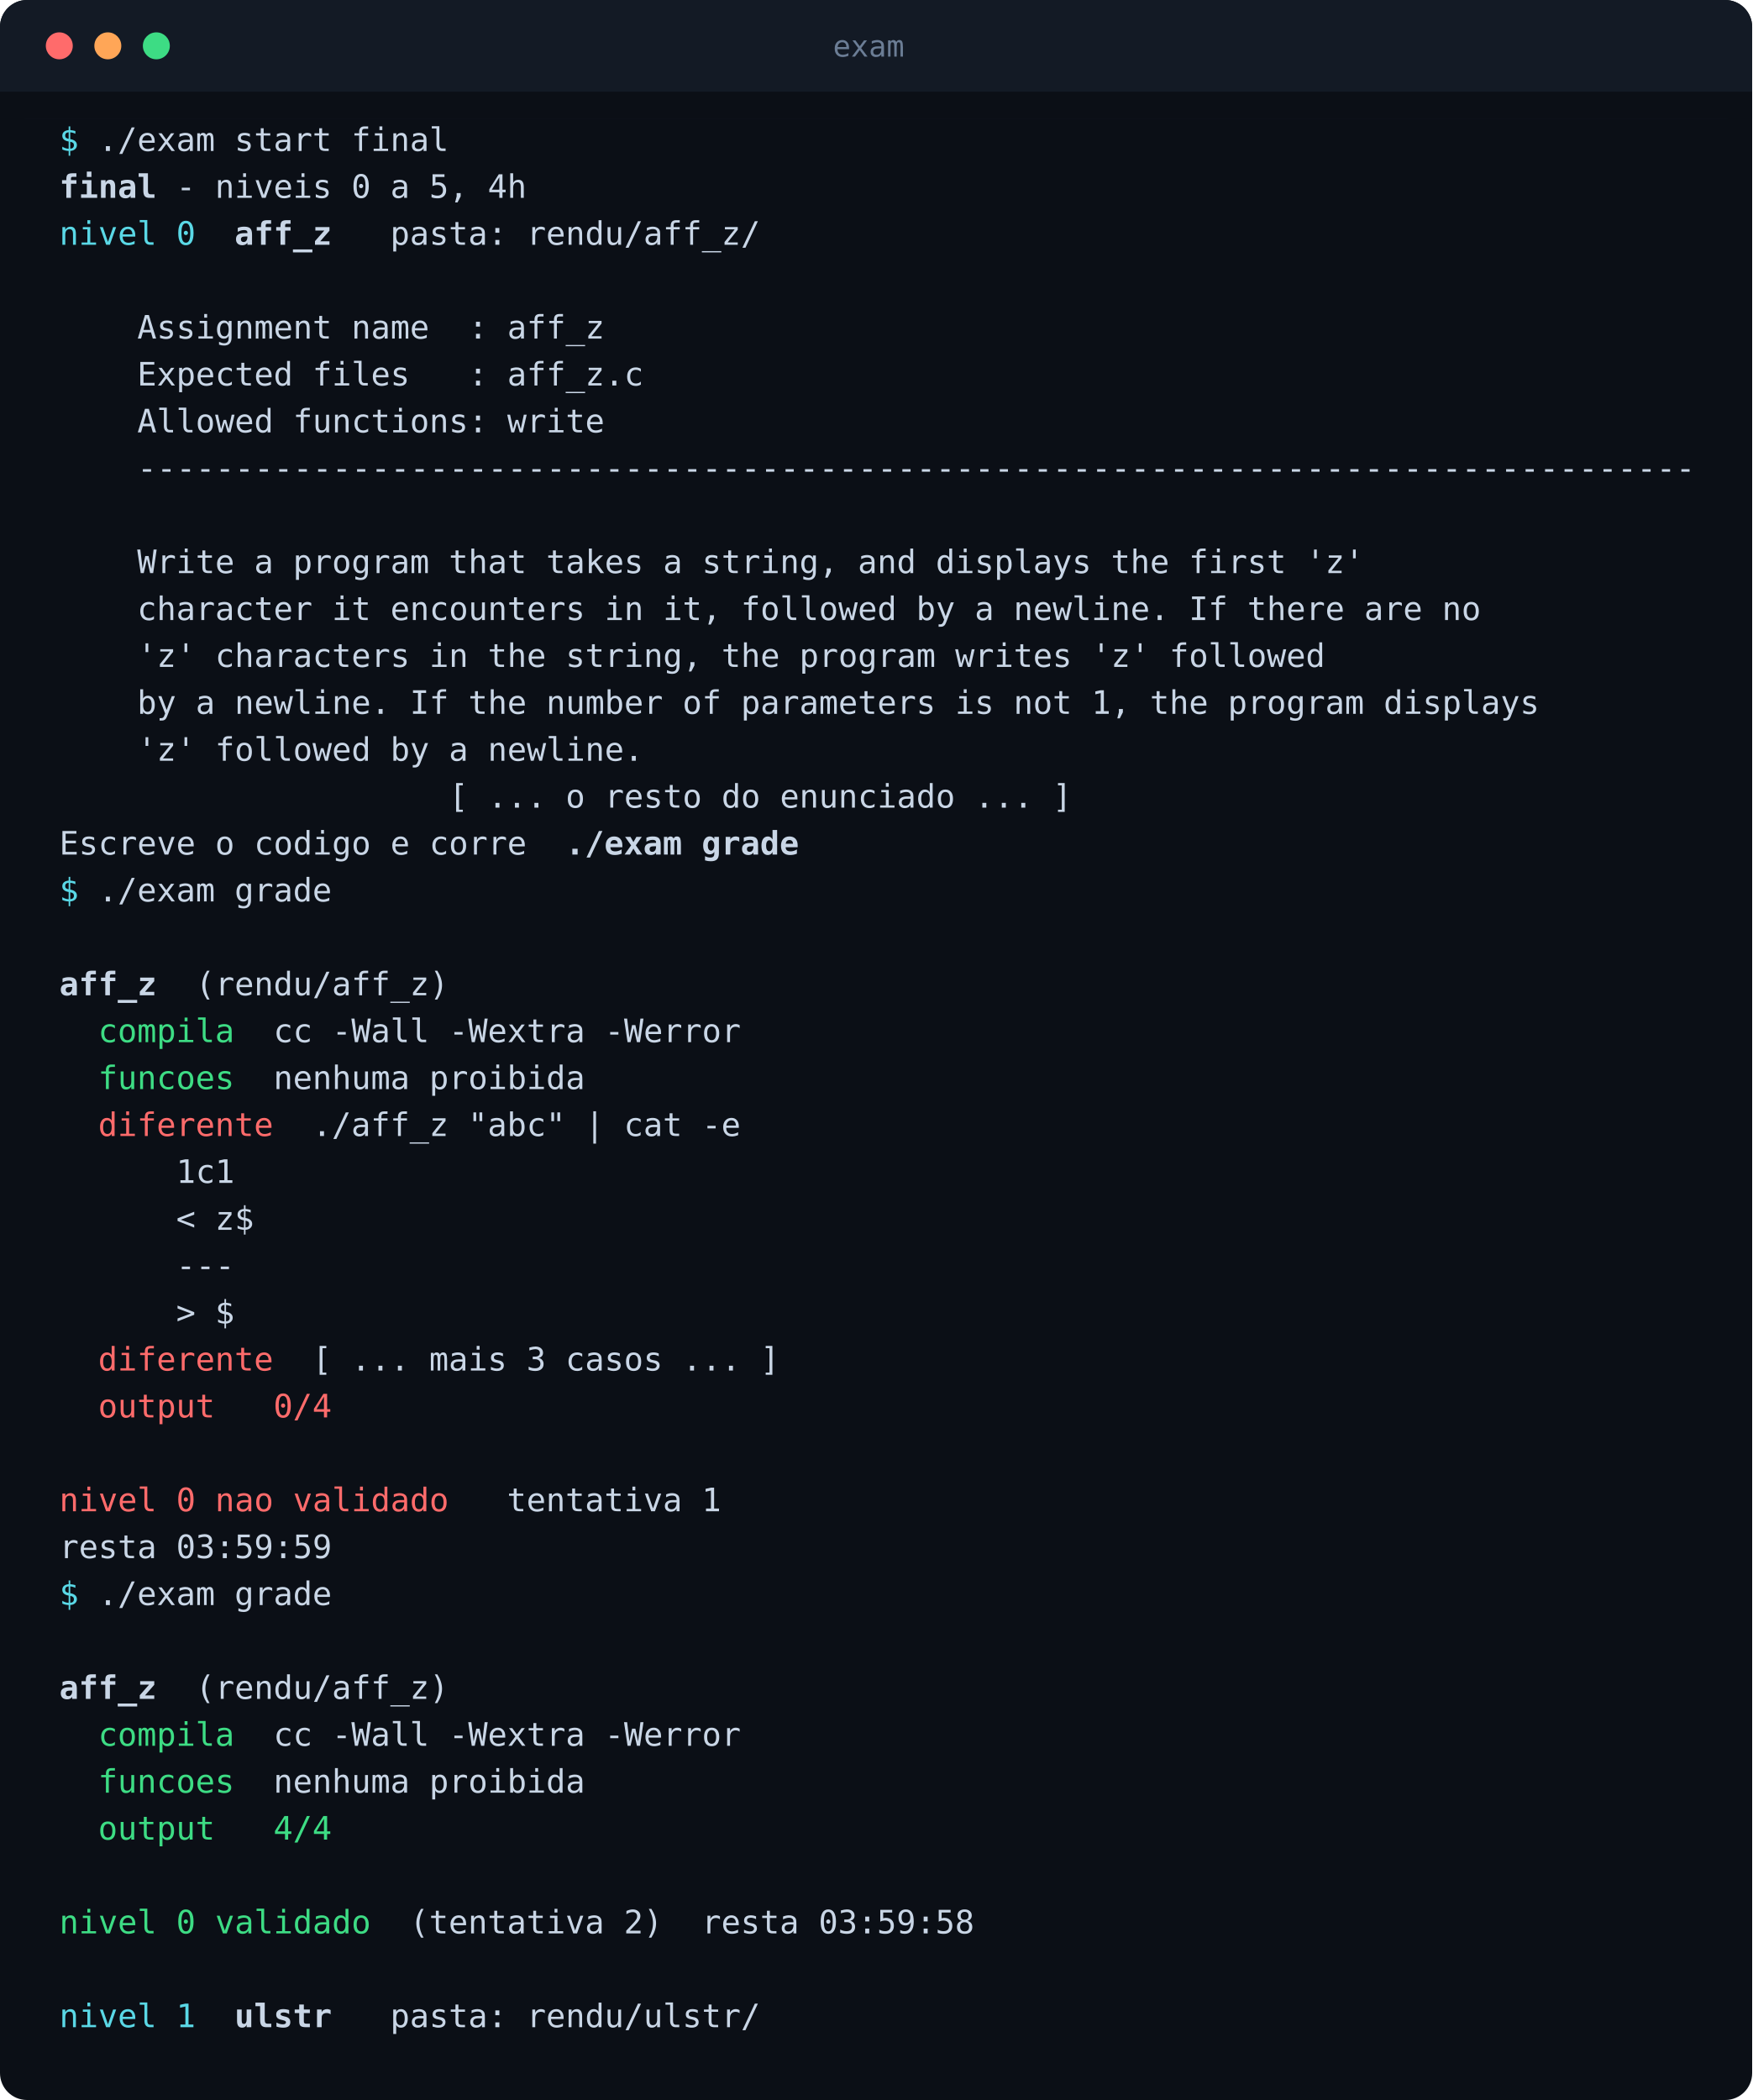
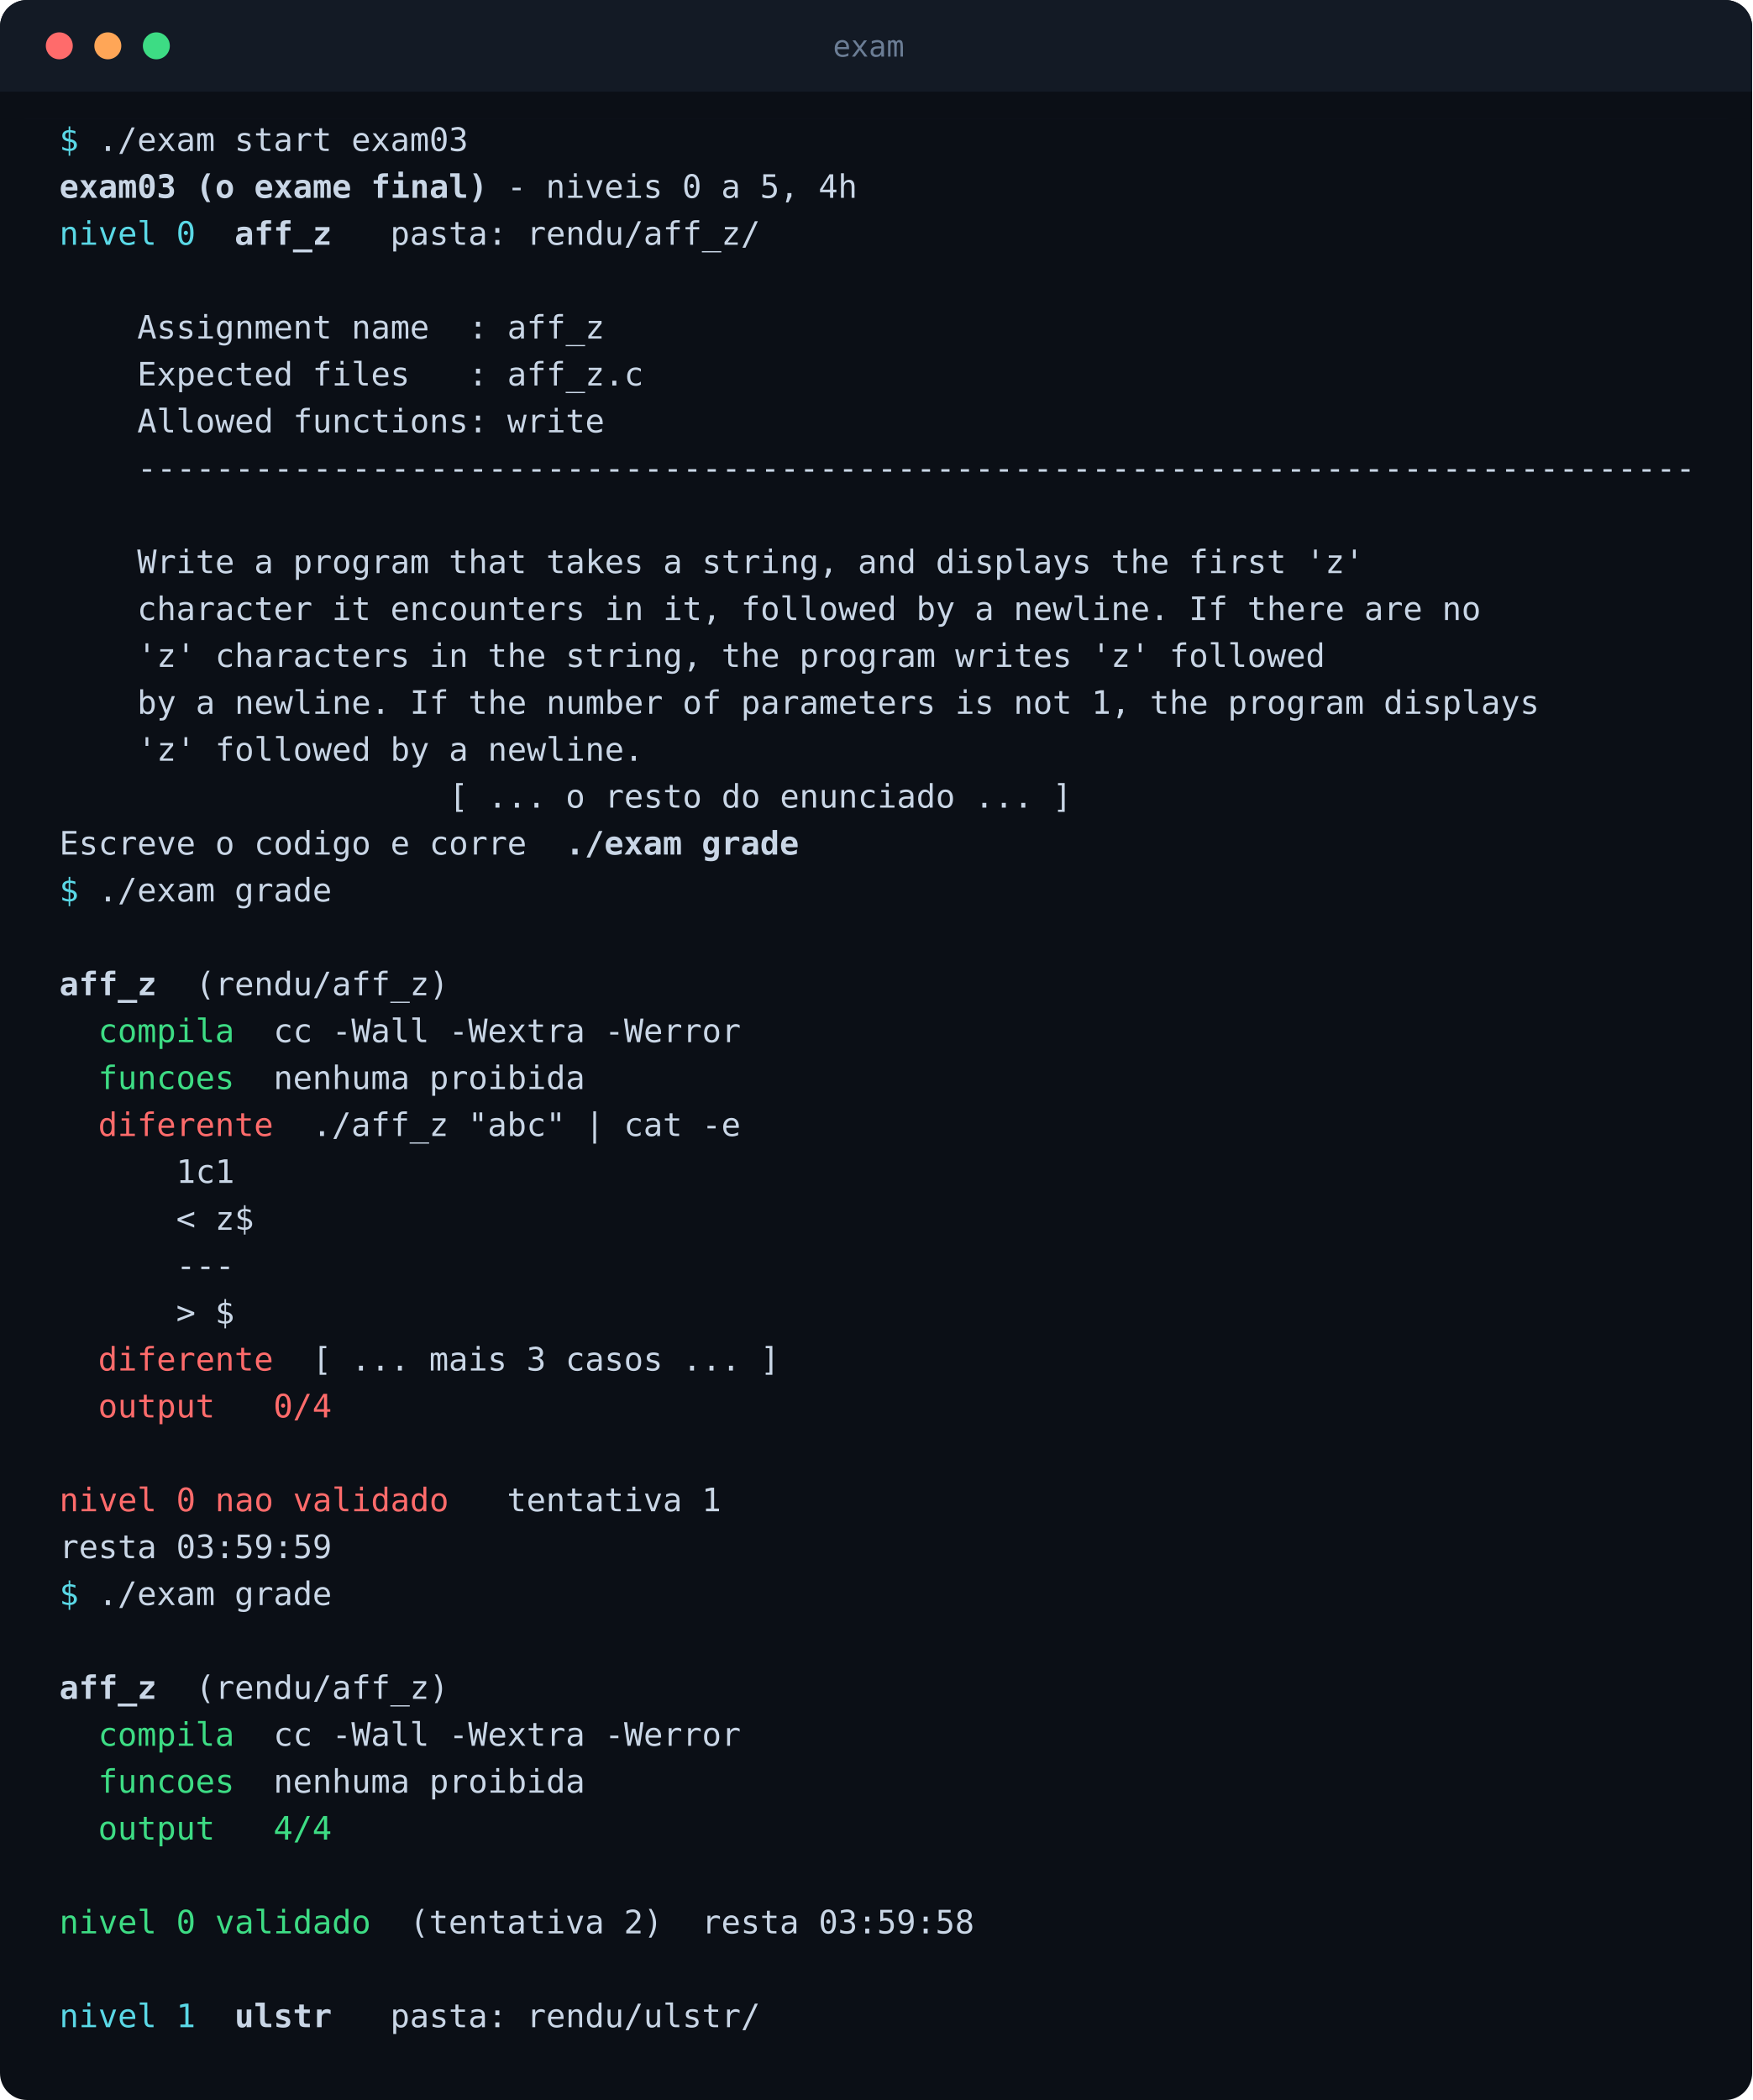
<svg xmlns="http://www.w3.org/2000/svg" width="650" height="779" viewBox="0 0 650 779" font-family="ui-monospace,SFMono-Regular,Menlo,Consolas,monospace" font-size="12">
  <rect width="650" height="779" rx="10" fill="#0b0f16" />
  <rect width="650" height="44" rx="10" fill="#131a25" />
  <rect y="34" width="650" height="10" fill="#0b0f16" />
  <circle cx="22" cy="17" r="5" fill="#ff6b6b" />
  <circle cx="40" cy="17" r="5" fill="#ffa657" />
  <circle cx="58" cy="17" r="5" fill="#3ddc84" />
  <text x="309" y="21" fill="#6b7d95" font-size="11">exam</text>
  <text x="22.0" y="56.0" fill="#5ad8e6" xml:space="preserve">$</text>
-   <text x="29.2" y="56.0" fill="#c9d6e6" xml:space="preserve"> ./exam start final</text>
-   <text x="22.0" y="73.4" fill="#c9d6e6" font-weight="700" xml:space="preserve">final</text>
-   <text x="58.1" y="73.4" fill="#c9d6e6" xml:space="preserve"> - niveis 0 a 5, 4h</text>
+   <text x="29.2" y="56.0" fill="#c9d6e6" xml:space="preserve"> ./exam start exam03</text>
+   <text x="22.0" y="73.4" fill="#c9d6e6" font-weight="700" xml:space="preserve">exam03 (o exame final)</text>
+   <text x="180.8" y="73.4" fill="#c9d6e6" xml:space="preserve"> - niveis 0 a 5, 4h</text>
  <text x="22.0" y="90.8" fill="#5ad8e6" xml:space="preserve">nivel 0</text>
  <text x="72.5" y="90.8" fill="#c9d6e6" xml:space="preserve">  </text>
  <text x="87.0" y="90.8" fill="#c9d6e6" font-weight="700" xml:space="preserve">aff_z</text>
  <text x="123.1" y="90.8" fill="#c9d6e6" xml:space="preserve">   pasta: rendu/aff_z/</text>
  <text x="22.0" y="125.6" fill="#c9d6e6" xml:space="preserve">    Assignment name  : aff_z</text>
  <text x="22.0" y="143.0" fill="#c9d6e6" xml:space="preserve">    Expected files   : aff_z.c</text>
  <text x="22.0" y="160.4" fill="#c9d6e6" xml:space="preserve">    Allowed functions: write</text>
  <text x="22.0" y="177.8" fill="#c9d6e6" xml:space="preserve">    --------------------------------------------------------------------------------</text>
  <text x="22.0" y="195.2" fill="#c9d6e6" xml:space="preserve">    </text>
  <text x="22.0" y="212.6" fill="#c9d6e6" xml:space="preserve">    Write a program that takes a string, and displays the first 'z'</text>
  <text x="22.0" y="230.0" fill="#c9d6e6" xml:space="preserve">    character it encounters in it, followed by a newline. If there are no</text>
  <text x="22.0" y="247.4" fill="#c9d6e6" xml:space="preserve">    'z' characters in the string, the program writes 'z' followed</text>
  <text x="22.0" y="264.8" fill="#c9d6e6" xml:space="preserve">    by a newline. If the number of parameters is not 1, the program displays</text>
  <text x="22.0" y="282.2" fill="#c9d6e6" xml:space="preserve">    'z' followed by a newline.</text>
  <text x="22.0" y="299.6" fill="#c9d6e6" xml:space="preserve">                    [ ... o resto do enunciado ... ]</text>
  <text x="22.0" y="317.0" fill="#c9d6e6" xml:space="preserve">Escreve o codigo e corre  </text>
  <text x="209.7" y="317.0" fill="#c9d6e6" font-weight="700" xml:space="preserve">./exam grade</text>
  <text x="22.0" y="334.4" fill="#5ad8e6" xml:space="preserve">$</text>
  <text x="29.2" y="334.4" fill="#c9d6e6" xml:space="preserve"> ./exam grade</text>
  <text x="22.0" y="369.2" fill="#c9d6e6" font-weight="700" xml:space="preserve">aff_z</text>
  <text x="58.1" y="369.2" fill="#c9d6e6" xml:space="preserve">  (rendu/aff_z)</text>
  <text x="22.0" y="386.6" fill="#c9d6e6" xml:space="preserve">  </text>
  <text x="36.4" y="386.6" fill="#3ddc84" xml:space="preserve">compila</text>
  <text x="87.0" y="386.6" fill="#c9d6e6" xml:space="preserve">  cc -Wall -Wextra -Werror</text>
  <text x="22.0" y="404.0" fill="#c9d6e6" xml:space="preserve">  </text>
  <text x="36.4" y="404.0" fill="#3ddc84" xml:space="preserve">funcoes</text>
  <text x="87.0" y="404.0" fill="#c9d6e6" xml:space="preserve">  nenhuma proibida</text>
  <text x="22.0" y="421.4" fill="#c9d6e6" xml:space="preserve">  </text>
  <text x="36.4" y="421.4" fill="#ff6b6b" xml:space="preserve">diferente</text>
  <text x="101.4" y="421.4" fill="#c9d6e6" xml:space="preserve">  ./aff_z "abc" | cat -e</text>
  <text x="22.0" y="438.8" fill="#c9d6e6" xml:space="preserve">      1c1</text>
  <text x="22.0" y="456.2" fill="#c9d6e6" xml:space="preserve">      &lt; z$</text>
  <text x="22.0" y="473.6" fill="#c9d6e6" xml:space="preserve">      ---</text>
  <text x="22.0" y="491.0" fill="#c9d6e6" xml:space="preserve">      &gt; $</text>
  <text x="22.0" y="508.4" fill="#c9d6e6" xml:space="preserve">  </text>
  <text x="36.4" y="508.4" fill="#ff6b6b" xml:space="preserve">diferente</text>
  <text x="101.4" y="508.4" fill="#c9d6e6" xml:space="preserve">  [ ... mais 3 casos ... ]</text>
  <text x="22.0" y="525.8" fill="#c9d6e6" xml:space="preserve">  </text>
  <text x="36.4" y="525.8" fill="#ff6b6b" xml:space="preserve">output   0/4</text>
  <text x="22.0" y="560.6" fill="#ff6b6b" xml:space="preserve">nivel 0 nao validado</text>
  <text x="166.4" y="560.6" fill="#c9d6e6" xml:space="preserve">   tentativa 1</text>
  <text x="22.0" y="578.0" fill="#c9d6e6" xml:space="preserve">resta 03:59:59</text>
  <text x="22.0" y="595.4" fill="#5ad8e6" xml:space="preserve">$</text>
  <text x="29.2" y="595.4" fill="#c9d6e6" xml:space="preserve"> ./exam grade</text>
  <text x="22.0" y="630.2" fill="#c9d6e6" font-weight="700" xml:space="preserve">aff_z</text>
  <text x="58.1" y="630.2" fill="#c9d6e6" xml:space="preserve">  (rendu/aff_z)</text>
  <text x="22.0" y="647.6" fill="#c9d6e6" xml:space="preserve">  </text>
  <text x="36.4" y="647.6" fill="#3ddc84" xml:space="preserve">compila</text>
  <text x="87.0" y="647.6" fill="#c9d6e6" xml:space="preserve">  cc -Wall -Wextra -Werror</text>
  <text x="22.0" y="665.0" fill="#c9d6e6" xml:space="preserve">  </text>
  <text x="36.4" y="665.0" fill="#3ddc84" xml:space="preserve">funcoes</text>
  <text x="87.0" y="665.0" fill="#c9d6e6" xml:space="preserve">  nenhuma proibida</text>
  <text x="22.0" y="682.4" fill="#c9d6e6" xml:space="preserve">  </text>
  <text x="36.4" y="682.4" fill="#3ddc84" xml:space="preserve">output   4/4</text>
  <text x="22.0" y="717.2" fill="#3ddc84" xml:space="preserve">nivel 0 validado</text>
  <text x="137.5" y="717.2" fill="#c9d6e6" xml:space="preserve">  (tentativa 2)  resta 03:59:58</text>
  <text x="22.0" y="752.0" fill="#5ad8e6" xml:space="preserve">nivel 1</text>
  <text x="72.5" y="752.0" fill="#c9d6e6" xml:space="preserve">  </text>
  <text x="87.0" y="752.0" fill="#c9d6e6" font-weight="700" xml:space="preserve">ulstr</text>
  <text x="123.1" y="752.0" fill="#c9d6e6" xml:space="preserve">   pasta: rendu/ulstr/</text>
</svg>
